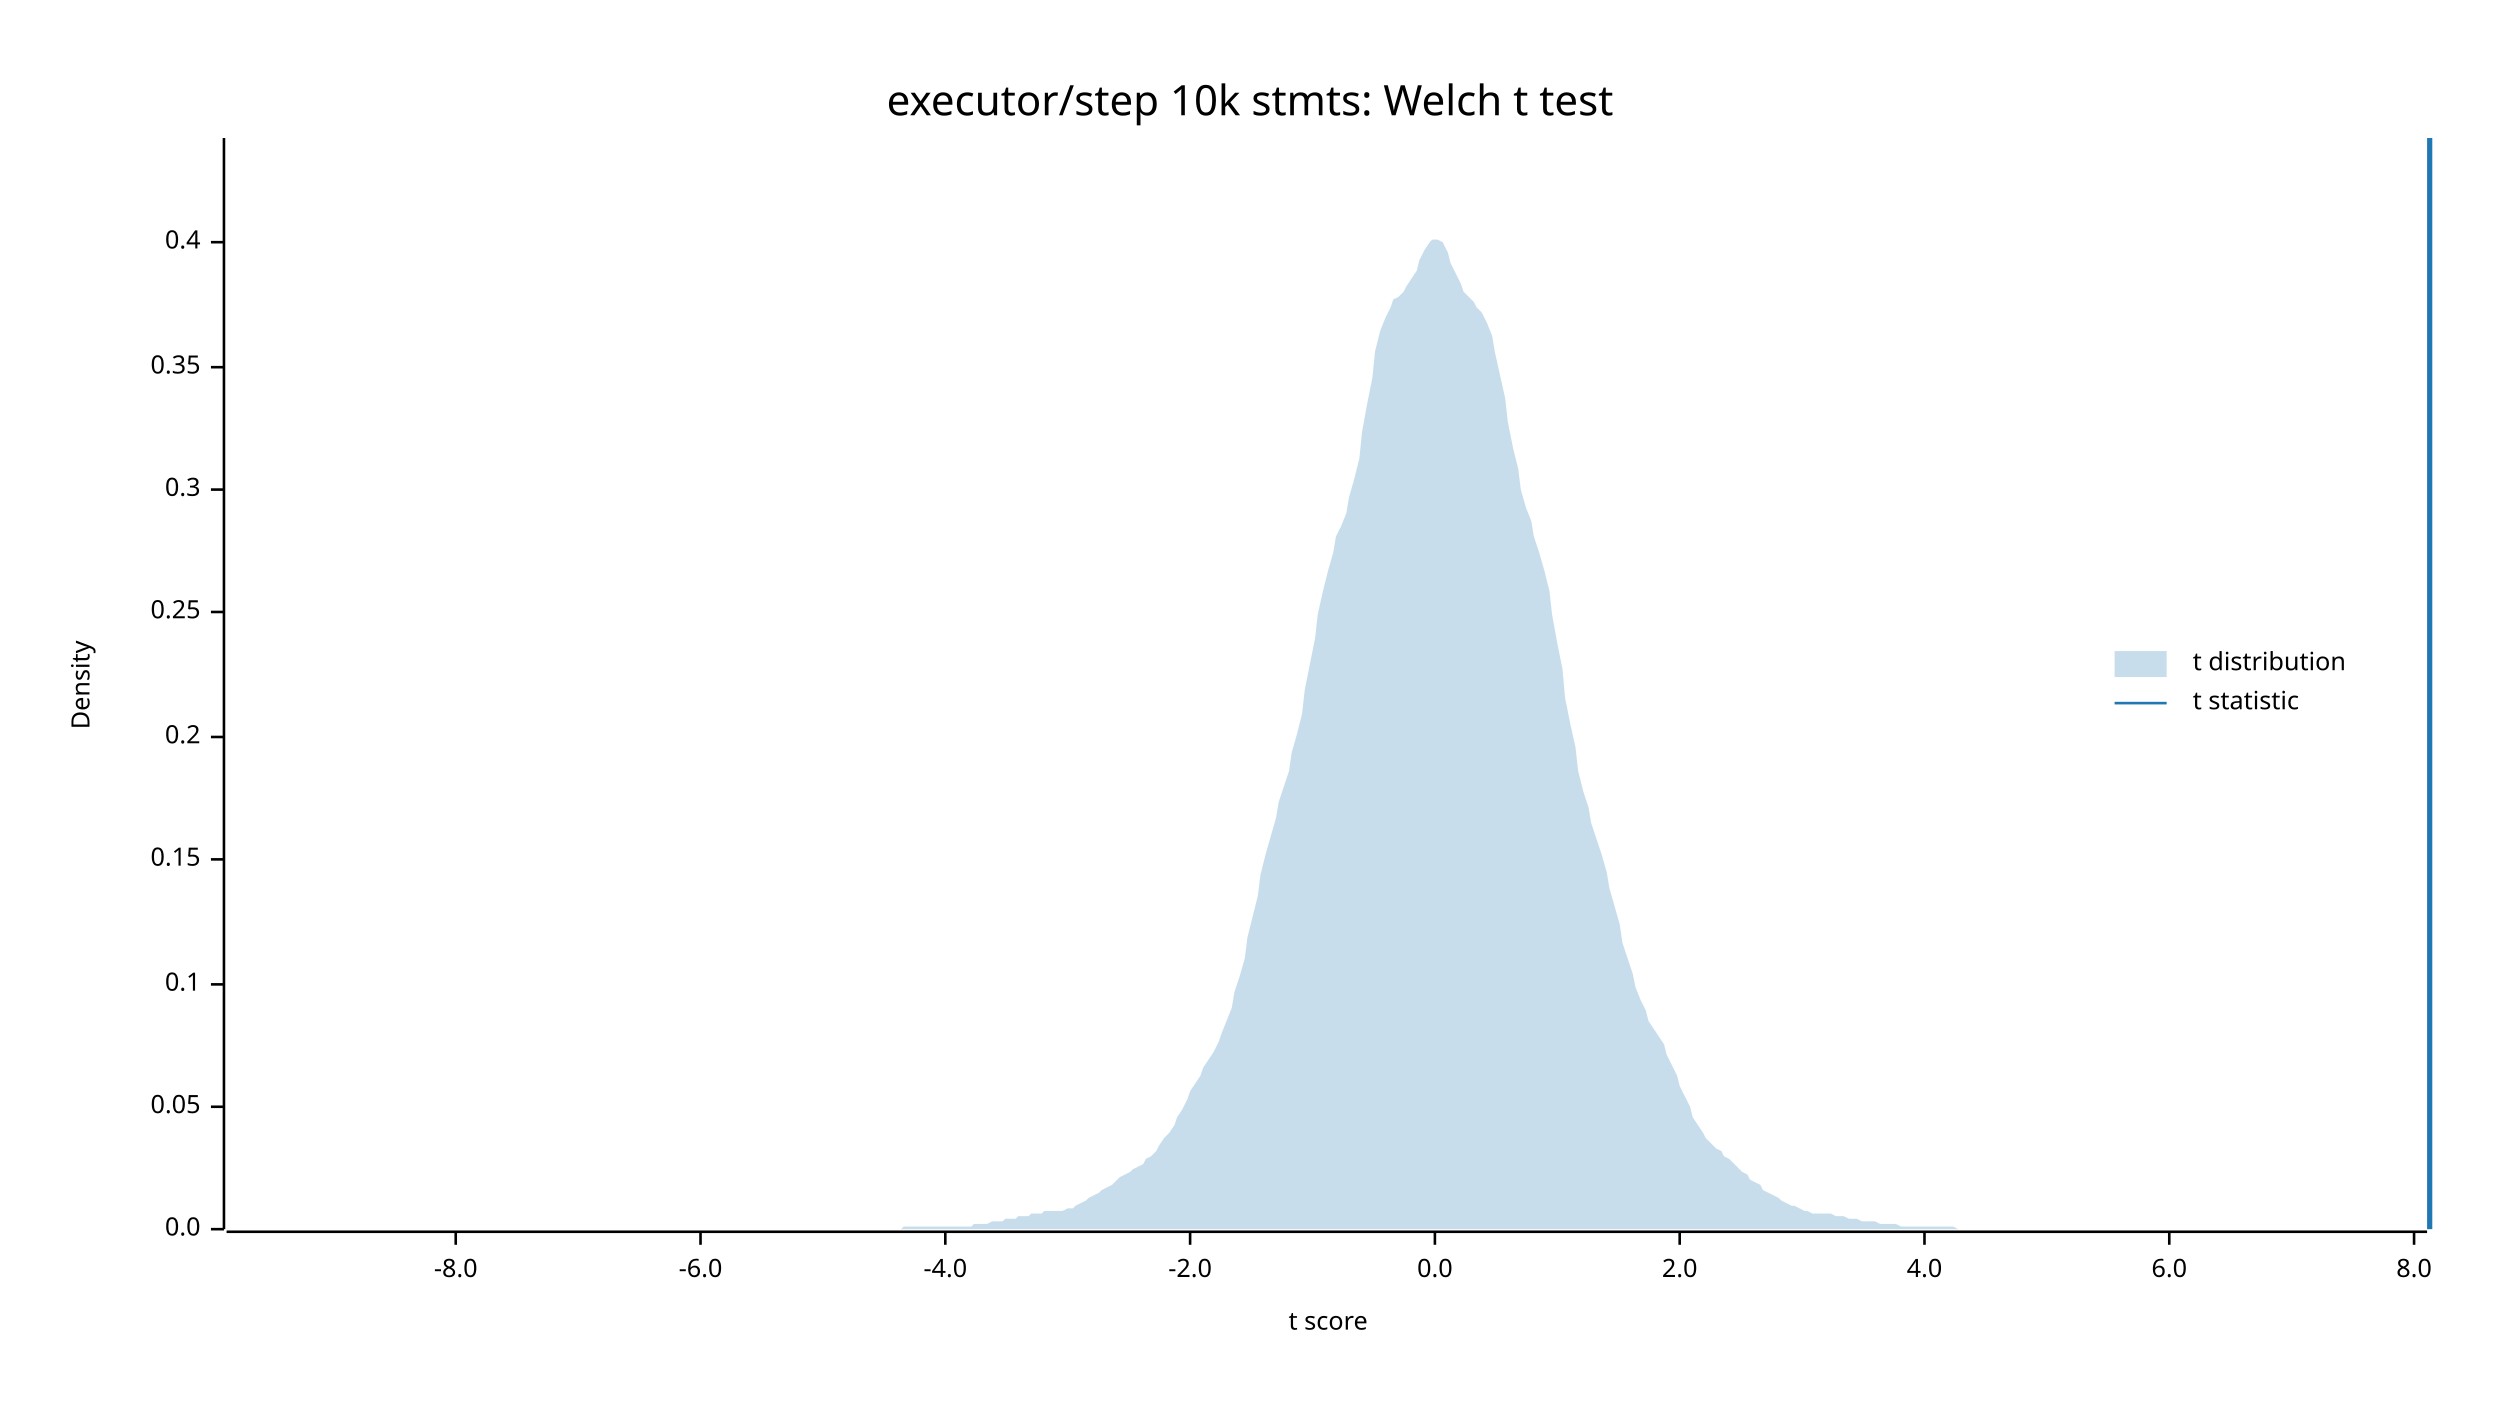
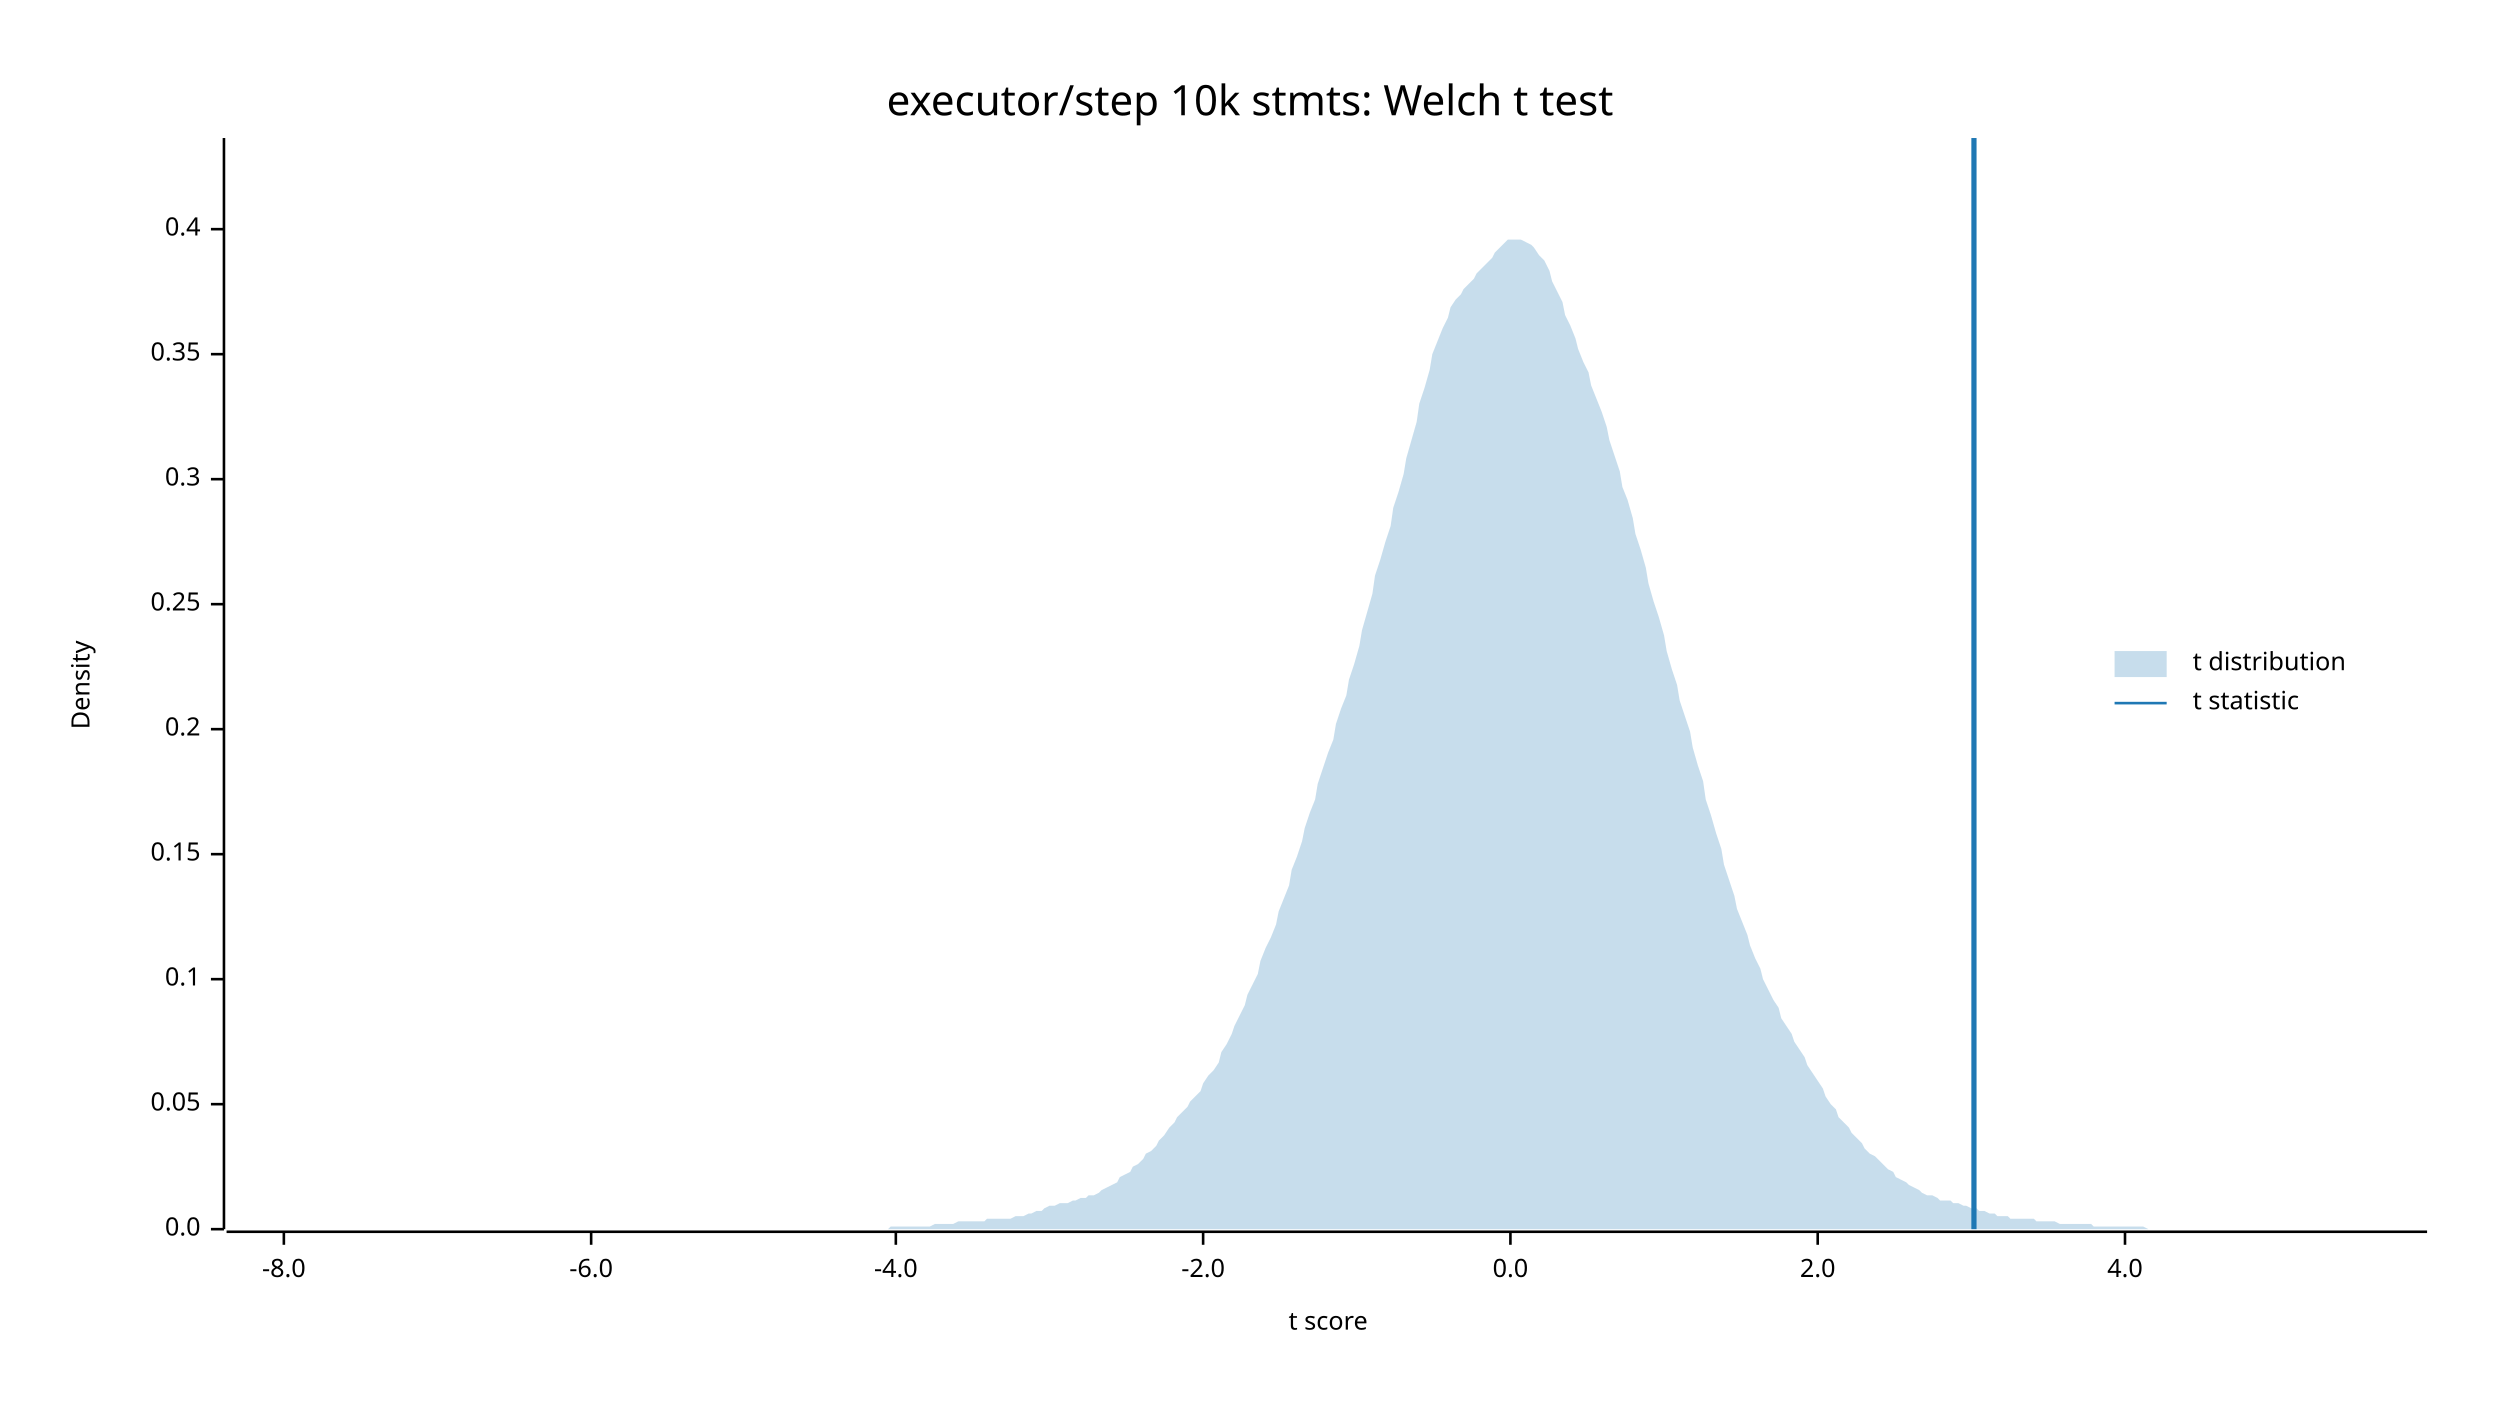
<svg xmlns="http://www.w3.org/2000/svg" width="960" height="540" viewBox="0 0 960 540">
  <text x="480" y="32" dy="0.76em" text-anchor="middle" font-family="sans-serif" font-size="16.129" opacity="1" fill="#000000">
executor/step 10k stmts: Welch t test
</text>
  <text x="27" y="263" dy="0.76em" text-anchor="middle" font-family="sans-serif" font-size="9.677" opacity="1" fill="#000000" transform="rotate(270, 27, 263)">
Density
</text>
  <text x="510" y="513" dy="-0.5ex" text-anchor="middle" font-family="sans-serif" font-size="9.677" opacity="1" fill="#000000">
t score
</text>
  <polyline fill="none" opacity="1" stroke="#000000" stroke-width="1" points="86,53 86,472 " />
  <text x="77" y="472" dy="0.5ex" text-anchor="end" font-family="sans-serif" font-size="9.677" opacity="1" fill="#000000">
0.0
</text>
  <polyline fill="none" opacity="1" stroke="#000000" stroke-width="1" points="81,472 86,472 " />
-   <text x="77" y="425" dy="0.5ex" text-anchor="end" font-family="sans-serif" font-size="9.677" opacity="1" fill="#000000">
+   <text x="77" y="424" dy="0.5ex" text-anchor="end" font-family="sans-serif" font-size="9.677" opacity="1" fill="#000000">
0.05
</text>
-   <polyline fill="none" opacity="1" stroke="#000000" stroke-width="1" points="81,425 86,425 " />
-   <text x="77" y="378" dy="0.5ex" text-anchor="end" font-family="sans-serif" font-size="9.677" opacity="1" fill="#000000">
+   <polyline fill="none" opacity="1" stroke="#000000" stroke-width="1" points="81,424 86,424 " />
+   <text x="77" y="376" dy="0.5ex" text-anchor="end" font-family="sans-serif" font-size="9.677" opacity="1" fill="#000000">
0.1
</text>
-   <polyline fill="none" opacity="1" stroke="#000000" stroke-width="1" points="81,378 86,378 " />
-   <text x="77" y="330" dy="0.5ex" text-anchor="end" font-family="sans-serif" font-size="9.677" opacity="1" fill="#000000">
+   <polyline fill="none" opacity="1" stroke="#000000" stroke-width="1" points="81,376 86,376 " />
+   <text x="77" y="328" dy="0.5ex" text-anchor="end" font-family="sans-serif" font-size="9.677" opacity="1" fill="#000000">
0.15
</text>
-   <polyline fill="none" opacity="1" stroke="#000000" stroke-width="1" points="81,330 86,330 " />
-   <text x="77" y="283" dy="0.5ex" text-anchor="end" font-family="sans-serif" font-size="9.677" opacity="1" fill="#000000">
+   <polyline fill="none" opacity="1" stroke="#000000" stroke-width="1" points="81,328 86,328 " />
+   <text x="77" y="280" dy="0.5ex" text-anchor="end" font-family="sans-serif" font-size="9.677" opacity="1" fill="#000000">
0.2
</text>
-   <polyline fill="none" opacity="1" stroke="#000000" stroke-width="1" points="81,283 86,283 " />
-   <text x="77" y="235" dy="0.5ex" text-anchor="end" font-family="sans-serif" font-size="9.677" opacity="1" fill="#000000">
+   <polyline fill="none" opacity="1" stroke="#000000" stroke-width="1" points="81,280 86,280 " />
+   <text x="77" y="232" dy="0.5ex" text-anchor="end" font-family="sans-serif" font-size="9.677" opacity="1" fill="#000000">
0.25
</text>
-   <polyline fill="none" opacity="1" stroke="#000000" stroke-width="1" points="81,235 86,235 " />
-   <text x="77" y="188" dy="0.5ex" text-anchor="end" font-family="sans-serif" font-size="9.677" opacity="1" fill="#000000">
+   <polyline fill="none" opacity="1" stroke="#000000" stroke-width="1" points="81,232 86,232 " />
+   <text x="77" y="184" dy="0.5ex" text-anchor="end" font-family="sans-serif" font-size="9.677" opacity="1" fill="#000000">
0.3
</text>
-   <polyline fill="none" opacity="1" stroke="#000000" stroke-width="1" points="81,188 86,188 " />
-   <text x="77" y="141" dy="0.5ex" text-anchor="end" font-family="sans-serif" font-size="9.677" opacity="1" fill="#000000">
+   <polyline fill="none" opacity="1" stroke="#000000" stroke-width="1" points="81,184 86,184 " />
+   <text x="77" y="136" dy="0.5ex" text-anchor="end" font-family="sans-serif" font-size="9.677" opacity="1" fill="#000000">
0.35
</text>
-   <polyline fill="none" opacity="1" stroke="#000000" stroke-width="1" points="81,141 86,141 " />
-   <text x="77" y="93" dy="0.5ex" text-anchor="end" font-family="sans-serif" font-size="9.677" opacity="1" fill="#000000">
+   <polyline fill="none" opacity="1" stroke="#000000" stroke-width="1" points="81,136 86,136 " />
+   <text x="77" y="88" dy="0.5ex" text-anchor="end" font-family="sans-serif" font-size="9.677" opacity="1" fill="#000000">
0.4
</text>
-   <polyline fill="none" opacity="1" stroke="#000000" stroke-width="1" points="81,93 86,93 " />
+   <polyline fill="none" opacity="1" stroke="#000000" stroke-width="1" points="81,88 86,88 " />
  <polyline fill="none" opacity="1" stroke="#000000" stroke-width="1" points="87,473 932,473 " />
-   <text x="175" y="483" dy="0.76em" text-anchor="middle" font-family="sans-serif" font-size="9.677" opacity="1" fill="#000000">
+   <text x="109" y="483" dy="0.76em" text-anchor="middle" font-family="sans-serif" font-size="9.677" opacity="1" fill="#000000">
-8.0
</text>
-   <polyline fill="none" opacity="1" stroke="#000000" stroke-width="1" points="175,473 175,478 " />
-   <text x="269" y="483" dy="0.76em" text-anchor="middle" font-family="sans-serif" font-size="9.677" opacity="1" fill="#000000">
+   <polyline fill="none" opacity="1" stroke="#000000" stroke-width="1" points="109,473 109,478 " />
+   <text x="227" y="483" dy="0.76em" text-anchor="middle" font-family="sans-serif" font-size="9.677" opacity="1" fill="#000000">
-6.0
</text>
-   <polyline fill="none" opacity="1" stroke="#000000" stroke-width="1" points="269,473 269,478 " />
-   <text x="363" y="483" dy="0.76em" text-anchor="middle" font-family="sans-serif" font-size="9.677" opacity="1" fill="#000000">
+   <polyline fill="none" opacity="1" stroke="#000000" stroke-width="1" points="227,473 227,478 " />
+   <text x="344" y="483" dy="0.76em" text-anchor="middle" font-family="sans-serif" font-size="9.677" opacity="1" fill="#000000">
-4.0
</text>
-   <polyline fill="none" opacity="1" stroke="#000000" stroke-width="1" points="363,473 363,478 " />
-   <text x="457" y="483" dy="0.76em" text-anchor="middle" font-family="sans-serif" font-size="9.677" opacity="1" fill="#000000">
+   <polyline fill="none" opacity="1" stroke="#000000" stroke-width="1" points="344,473 344,478 " />
+   <text x="462" y="483" dy="0.76em" text-anchor="middle" font-family="sans-serif" font-size="9.677" opacity="1" fill="#000000">
-2.0
</text>
-   <polyline fill="none" opacity="1" stroke="#000000" stroke-width="1" points="457,473 457,478 " />
-   <text x="551" y="483" dy="0.76em" text-anchor="middle" font-family="sans-serif" font-size="9.677" opacity="1" fill="#000000">
+   <polyline fill="none" opacity="1" stroke="#000000" stroke-width="1" points="462,473 462,478 " />
+   <text x="580" y="483" dy="0.76em" text-anchor="middle" font-family="sans-serif" font-size="9.677" opacity="1" fill="#000000">
0.0
</text>
-   <polyline fill="none" opacity="1" stroke="#000000" stroke-width="1" points="551,473 551,478 " />
-   <text x="645" y="483" dy="0.76em" text-anchor="middle" font-family="sans-serif" font-size="9.677" opacity="1" fill="#000000">
+   <polyline fill="none" opacity="1" stroke="#000000" stroke-width="1" points="580,473 580,478 " />
+   <text x="698" y="483" dy="0.76em" text-anchor="middle" font-family="sans-serif" font-size="9.677" opacity="1" fill="#000000">
2.0
</text>
-   <polyline fill="none" opacity="1" stroke="#000000" stroke-width="1" points="645,473 645,478 " />
-   <text x="739" y="483" dy="0.76em" text-anchor="middle" font-family="sans-serif" font-size="9.677" opacity="1" fill="#000000">
+   <polyline fill="none" opacity="1" stroke="#000000" stroke-width="1" points="698,473 698,478 " />
+   <text x="816" y="483" dy="0.76em" text-anchor="middle" font-family="sans-serif" font-size="9.677" opacity="1" fill="#000000">
4.0
</text>
-   <polyline fill="none" opacity="1" stroke="#000000" stroke-width="1" points="739,473 739,478 " />
-   <text x="833" y="483" dy="0.76em" text-anchor="middle" font-family="sans-serif" font-size="9.677" opacity="1" fill="#000000">
- 6.0
- </text>
-   <polyline fill="none" opacity="1" stroke="#000000" stroke-width="1" points="833,473 833,478 " />
-   <text x="927" y="483" dy="0.76em" text-anchor="middle" font-family="sans-serif" font-size="9.677" opacity="1" fill="#000000">
- 8.0
- </text>
-   <polyline fill="none" opacity="1" stroke="#000000" stroke-width="1" points="927,473 927,478 " />
-   <polygon opacity="0.25" fill="#1F78B4" points="87,472 88,472 90,472 92,472 93,472 95,472 97,472 98,472 100,472 102,472 103,472 105,472 107,472 109,472 110,472 112,472 114,472 115,472 117,472 119,472 120,472 122,472 124,472 125,472 127,472 129,472 131,472 132,472 134,472 136,472 137,472 139,472 141,472 142,472 144,472 146,472 147,472 149,472 151,472 153,472 154,472 156,472 158,472 159,472 161,472 163,472 164,472 166,472 168,472 169,472 171,472 173,472 175,472 176,472 178,472 180,472 181,472 183,472 185,472 186,472 188,472 190,472 191,472 193,472 195,472 197,472 198,472 200,472 202,472 203,472 205,472 207,472 208,472 210,472 212,472 214,472 215,472 217,472 219,472 220,472 222,472 224,472 225,472 227,472 229,472 230,472 232,472 234,472 236,472 237,472 239,472 241,472 242,472 244,472 246,472 247,472 249,472 251,472 252,472 254,472 256,472 258,472 259,472 261,472 263,472 264,472 266,472 268,472 269,472 271,472 273,472 274,472 276,472 278,472 280,472 281,472 283,472 285,472 286,472 288,472 290,472 291,472 293,472 295,472 296,472 298,472 300,472 302,472 303,472 305,472 307,472 308,472 310,472 312,472 313,472 315,472 317,472 318,472 320,472 322,472 324,472 325,472 327,472 329,472 330,472 332,472 334,472 335,472 337,472 339,472 341,472 342,472 344,472 346,472 347,471 349,471 351,471 352,471 354,471 356,471 357,471 359,471 361,471 363,471 364,471 366,471 368,471 369,471 371,471 373,471 374,470 376,470 378,470 379,470 381,469 383,469 385,469 386,468 388,468 390,468 391,467 393,467 395,467 396,466 398,466 400,466 401,465 403,465 405,465 407,465 408,465 410,464 412,464 413,463 415,462 417,461 418,460 420,459 422,458 423,457 425,456 427,455 429,453 430,452 432,451 434,450 435,449 437,448 439,447 440,445 442,444 444,442 445,440 447,437 449,435 451,432 452,429 454,426 456,422 457,419 459,416 461,413 462,410 464,407 466,404 468,400 469,397 471,392 473,387 474,381 476,375 478,368 479,360 481,352 483,344 484,336 486,328 488,321 490,314 491,308 493,302 495,296 496,289 498,282 500,274 501,265 503,255 505,245 506,236 508,227 510,219 512,212 513,206 515,202 517,197 518,191 520,184 522,176 523,166 525,155 527,145 528,135 530,127 532,122 534,118 535,115 537,114 539,112 540,110 542,107 544,104 545,100 547,96 549,93 550,92 552,92 554,93 556,97 557,101 559,105 561,109 562,112 564,114 566,116 567,118 569,120 571,124 573,129 574,135 576,144 578,153 579,162 581,172 583,180 584,188 586,195 588,200 589,206 591,212 593,219 595,227 596,236 598,247 600,257 601,268 603,278 605,287 606,296 608,304 610,310 611,316 613,322 615,328 617,335 618,341 620,348 622,355 623,362 625,368 627,374 628,379 630,384 632,388 633,392 635,395 637,398 639,401 640,405 642,409 644,413 645,417 647,421 649,425 650,429 652,432 654,435 655,437 657,439 659,441 661,442 662,444 664,445 666,447 667,448 669,450 671,451 672,453 674,454 676,455 677,457 679,458 681,459 683,460 684,461 686,462 688,463 689,463 691,464 693,465 694,465 696,466 698,466 700,466 701,466 703,466 705,467 706,467 708,467 710,468 711,468 713,468 715,469 716,469 718,469 720,469 722,470 723,470 725,470 727,470 728,470 730,471 732,471 733,471 735,471 737,471 738,471 740,471 742,471 744,471 745,471 747,471 749,471 750,471 752,472 754,472 755,472 757,472 759,472 760,472 762,472 764,472 766,472 767,472 769,472 771,472 772,472 774,472 776,472 777,472 779,472 781,472 782,472 784,472 786,472 788,472 789,472 791,472 793,472 794,472 796,472 798,472 799,472 801,472 803,472 804,472 806,472 808,472 810,472 811,472 813,472 815,472 816,472 818,472 820,472 821,472 823,472 825,472 827,472 828,472 830,472 832,472 833,472 835,472 837,472 838,472 840,472 842,472 843,472 845,472 847,472 849,472 850,472 852,472 854,472 855,472 857,472 859,472 860,472 862,472 864,472 865,472 867,472 869,472 871,472 872,472 874,472 876,472 877,472 879,472 881,472 882,472 884,472 886,472 887,472 889,472 891,472 893,472 894,472 896,472 898,472 899,472 901,472 903,472 904,472 906,472 908,472 909,472 911,472 913,472 915,472 916,472 918,472 920,472 921,472 923,472 925,472 926,472 928,472 930,472 932,472 932,472 87,472 " />
-   <polyline fill="none" opacity="1" stroke="#1F78B4" stroke-width="2" points="933,472 933,53 " />
+   <polyline fill="none" opacity="1" stroke="#000000" stroke-width="1" points="816,473 816,478 " />
+   <polygon opacity="0.25" fill="#1F78B4" points="87,472 88,472 90,472 92,472 93,472 95,472 97,472 98,472 100,472 102,472 103,472 105,472 107,472 109,472 110,472 112,472 114,472 115,472 117,472 119,472 120,472 122,472 124,472 125,472 127,472 129,472 131,472 132,472 134,472 136,472 137,472 139,472 141,472 142,472 144,472 146,472 147,472 149,472 151,472 153,472 154,472 156,472 158,472 159,472 161,472 163,472 164,472 166,472 168,472 169,472 171,472 173,472 175,472 176,472 178,472 180,472 181,472 183,472 185,472 186,472 188,472 190,472 191,472 193,472 195,472 197,472 198,472 200,472 202,472 203,472 205,472 207,472 208,472 210,472 212,472 214,472 215,472 217,472 219,472 220,472 222,472 224,472 225,472 227,472 229,472 230,472 232,472 234,472 236,472 237,472 239,472 241,472 242,472 244,472 246,472 247,472 249,472 251,472 252,472 254,472 256,472 258,472 259,472 261,472 263,472 264,472 266,472 268,472 269,472 271,472 273,472 274,472 276,472 278,472 280,472 281,472 283,472 285,472 286,472 288,472 290,472 291,472 293,472 295,472 296,472 298,472 300,472 302,472 303,472 305,472 307,472 308,472 310,472 312,472 313,472 315,472 317,472 318,472 320,472 322,472 324,472 325,472 327,472 329,472 330,472 332,472 334,472 335,472 337,472 339,472 341,472 342,471 344,471 346,471 347,471 349,471 351,471 352,471 354,471 356,471 357,471 359,470 361,470 363,470 364,470 366,470 368,469 369,469 371,469 373,469 374,469 376,469 378,469 379,468 381,468 383,468 385,468 386,468 388,468 390,467 391,467 393,467 395,466 396,466 398,465 400,465 401,464 403,463 405,463 407,462 408,462 410,462 412,461 413,461 415,460 417,460 418,459 420,459 422,458 423,457 425,456 427,455 429,454 430,452 432,451 434,450 435,448 437,447 439,445 440,443 442,442 444,440 445,438 447,436 449,433 451,431 452,429 454,427 456,425 457,423 459,421 461,419 462,416 464,413 466,411 468,408 469,404 471,401 473,397 474,394 476,390 478,386 479,382 481,378 483,374 484,369 486,364 488,360 490,355 491,350 493,345 495,340 496,334 498,329 500,323 501,318 503,312 505,307 506,301 508,295 510,289 512,284 513,278 515,272 517,267 518,261 520,255 522,248 523,242 525,235 527,228 528,221 530,215 532,208 534,202 535,195 537,189 539,182 540,176 542,169 544,162 545,155 547,149 549,142 550,136 552,131 554,126 556,122 557,118 559,115 561,113 562,111 564,109 566,107 567,105 569,103 571,101 573,99 574,97 576,95 578,93 579,92 581,92 583,92 584,92 586,93 588,94 589,95 591,98 593,100 595,104 596,108 598,112 600,116 601,121 603,125 605,130 606,134 608,139 610,143 611,148 613,153 615,158 617,164 618,169 620,175 622,181 623,187 625,192 627,199 628,205 630,211 632,218 633,224 635,231 637,237 639,244 640,250 642,257 644,263 645,269 647,275 649,281 650,287 652,294 654,300 655,307 657,313 659,320 661,326 662,332 664,338 666,344 667,349 669,354 671,359 672,363 674,368 676,372 677,376 679,380 681,384 683,387 684,391 686,394 688,397 689,400 691,403 693,406 694,409 696,412 698,415 700,418 701,421 703,424 705,426 706,429 708,431 710,433 711,435 713,437 715,439 716,441 718,443 720,444 722,446 723,447 725,449 727,450 728,452 730,453 732,454 733,455 735,456 737,457 738,458 740,459 742,459 744,460 745,461 747,461 749,461 750,462 752,462 754,463 755,463 757,464 759,464 760,465 762,465 764,466 766,466 767,467 769,467 771,467 772,468 774,468 776,468 777,468 779,468 781,468 782,469 784,469 786,469 788,469 789,469 791,470 793,470 794,470 796,470 798,470 799,470 801,470 803,470 804,471 806,471 808,471 810,471 811,471 813,471 815,471 816,471 818,471 820,471 821,471 823,471 825,472 827,472 828,472 830,472 832,472 833,472 835,472 837,472 838,472 840,472 842,472 843,472 845,472 847,472 849,472 850,472 852,472 854,472 855,472 857,472 859,472 860,472 862,472 864,472 865,472 867,472 869,472 871,472 872,472 874,472 876,472 877,472 879,472 881,472 882,472 884,472 886,472 887,472 889,472 891,472 893,472 894,472 896,472 898,472 899,472 901,472 903,472 904,472 906,472 908,472 909,472 911,472 913,472 915,472 916,472 918,472 920,472 921,472 923,472 925,472 926,472 928,472 930,472 932,472 932,472 87,472 " />
+   <polyline fill="none" opacity="1" stroke="#1F78B4" stroke-width="2" points="758,472 758,53 " />
  <text x="842" y="250" dy="0.76em" text-anchor="start" font-family="sans-serif" font-size="9.677" opacity="1" fill="#000000">
t distribution
</text>
  <text x="842" y="265" dy="0.76em" text-anchor="start" font-family="sans-serif" font-size="9.677" opacity="1" fill="#000000">
t statistic
</text>
  <rect x="812" y="250" width="20" height="10" opacity="0.25" fill="#1F78B4" stroke="none" />
  <polyline fill="none" opacity="1" stroke="#1F78B4" stroke-width="1" points="812,270 832,270 " />
</svg>
